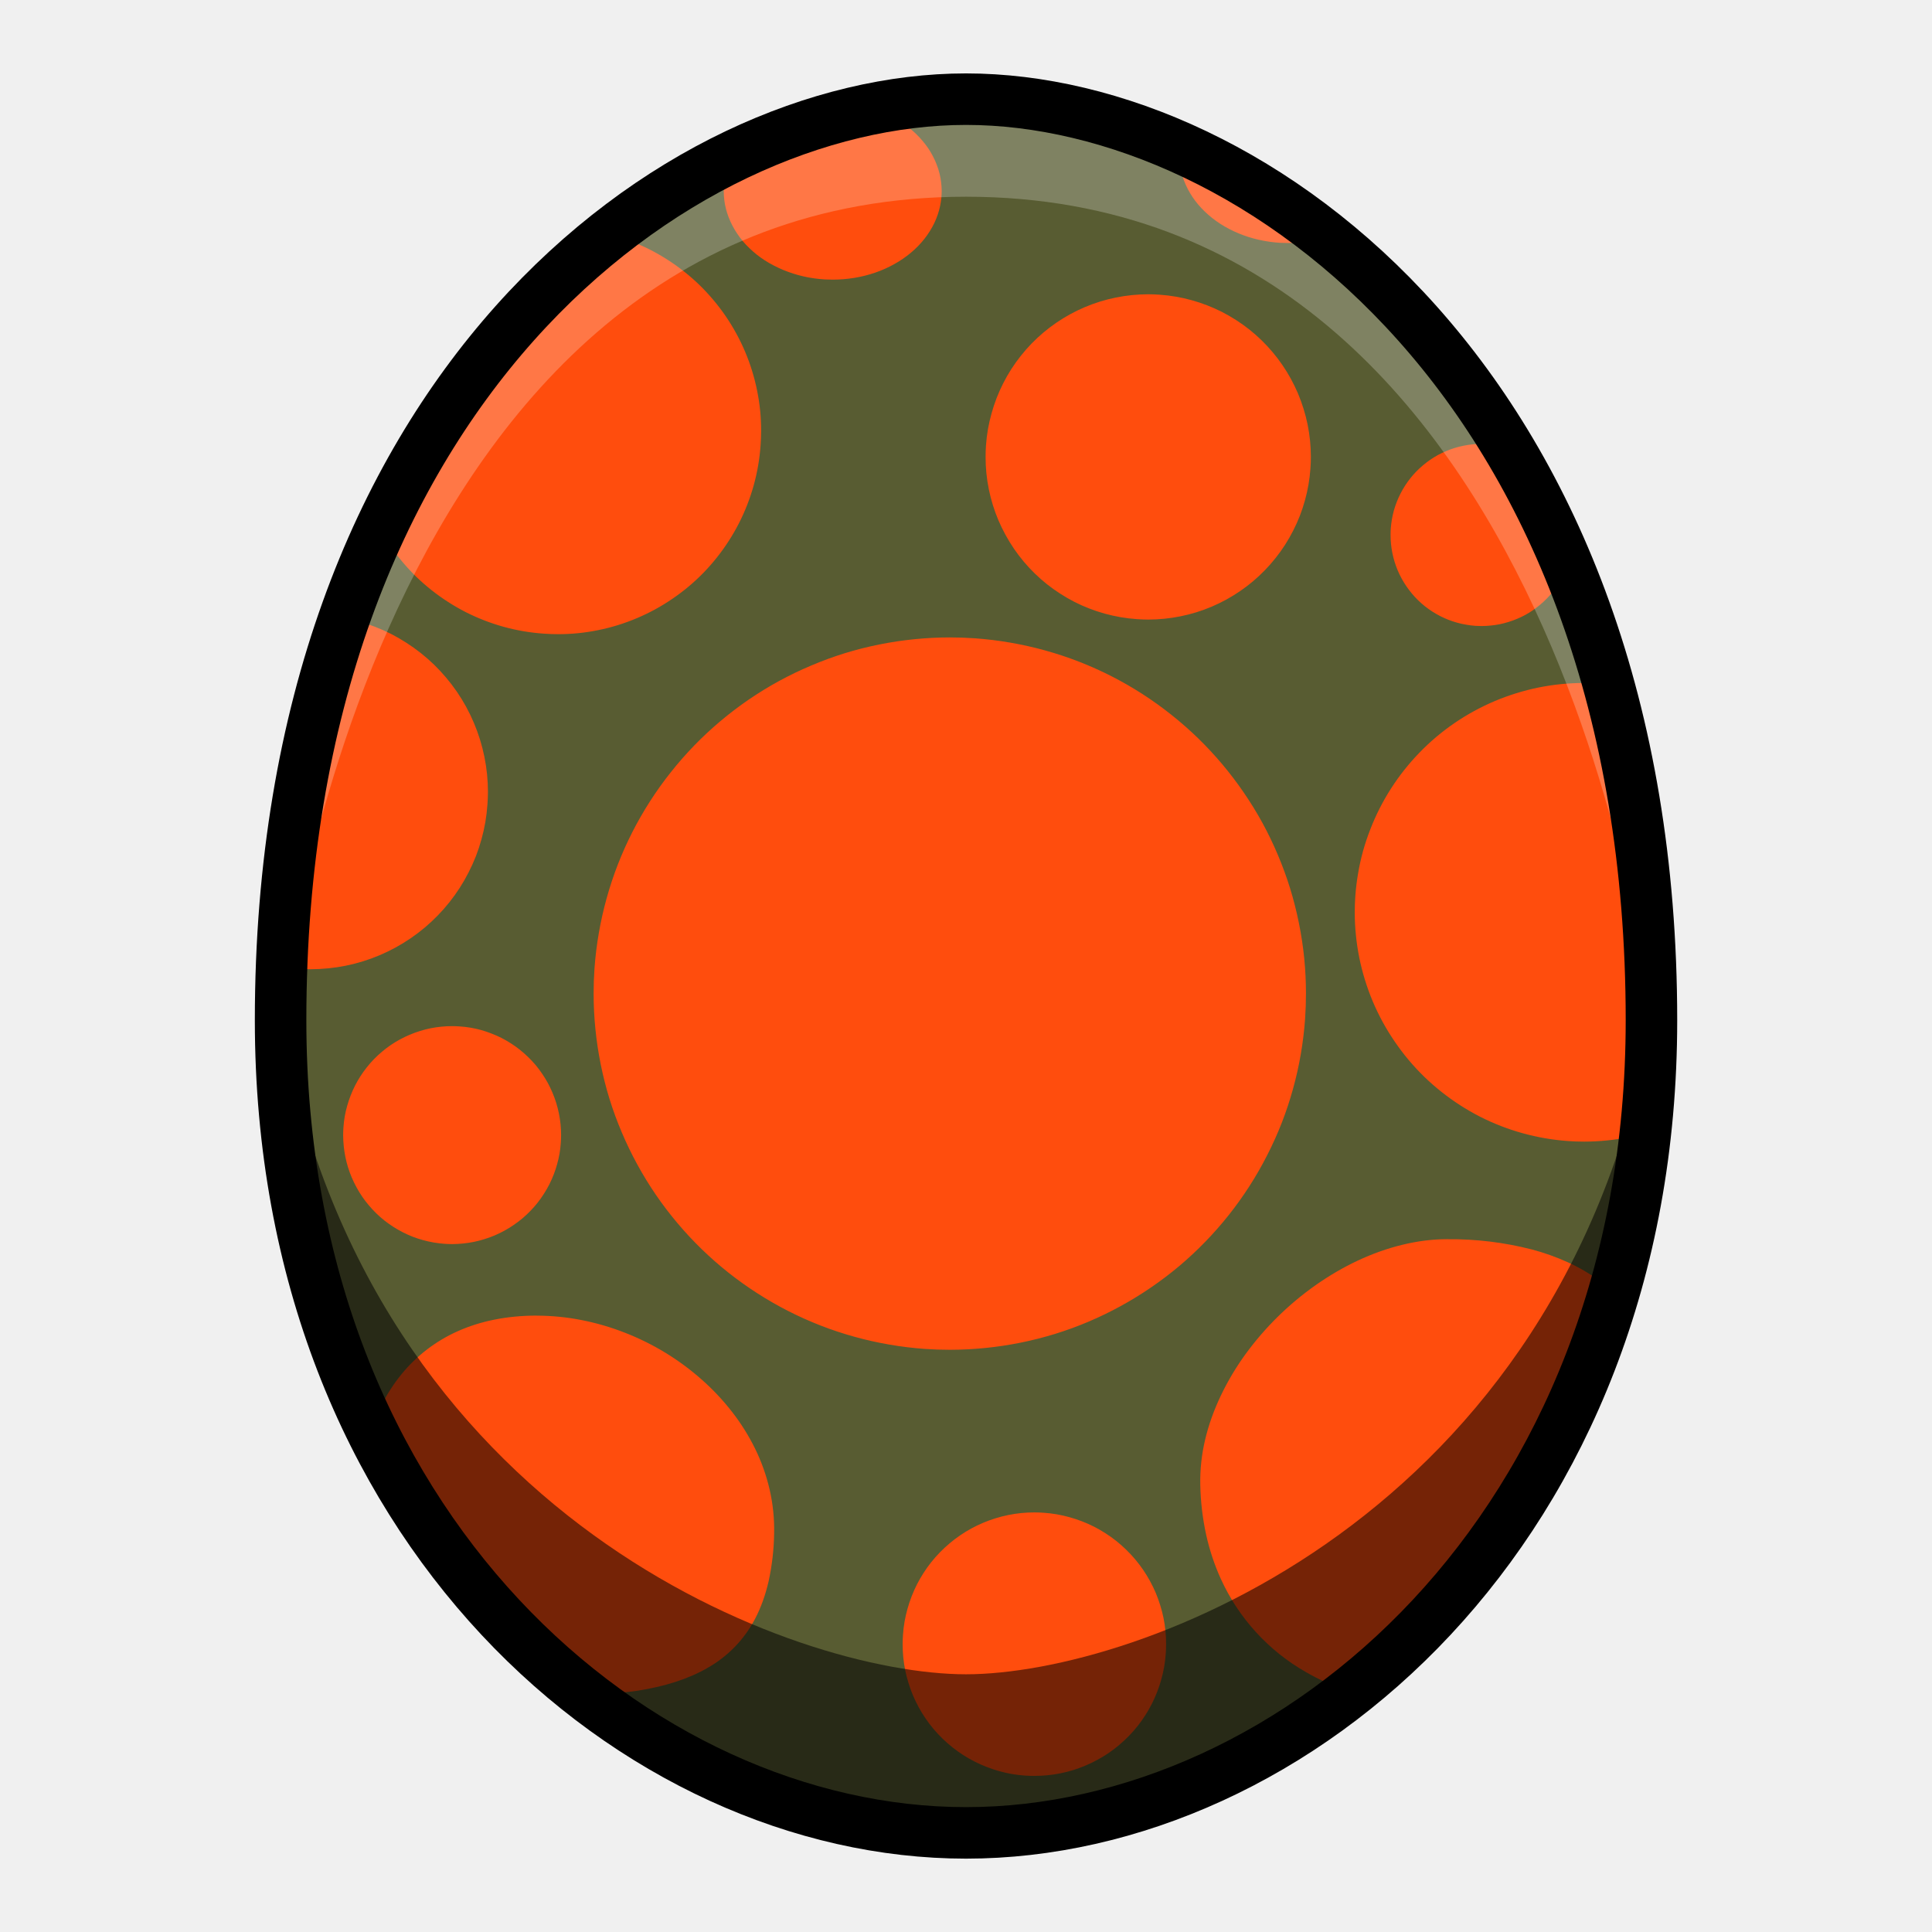
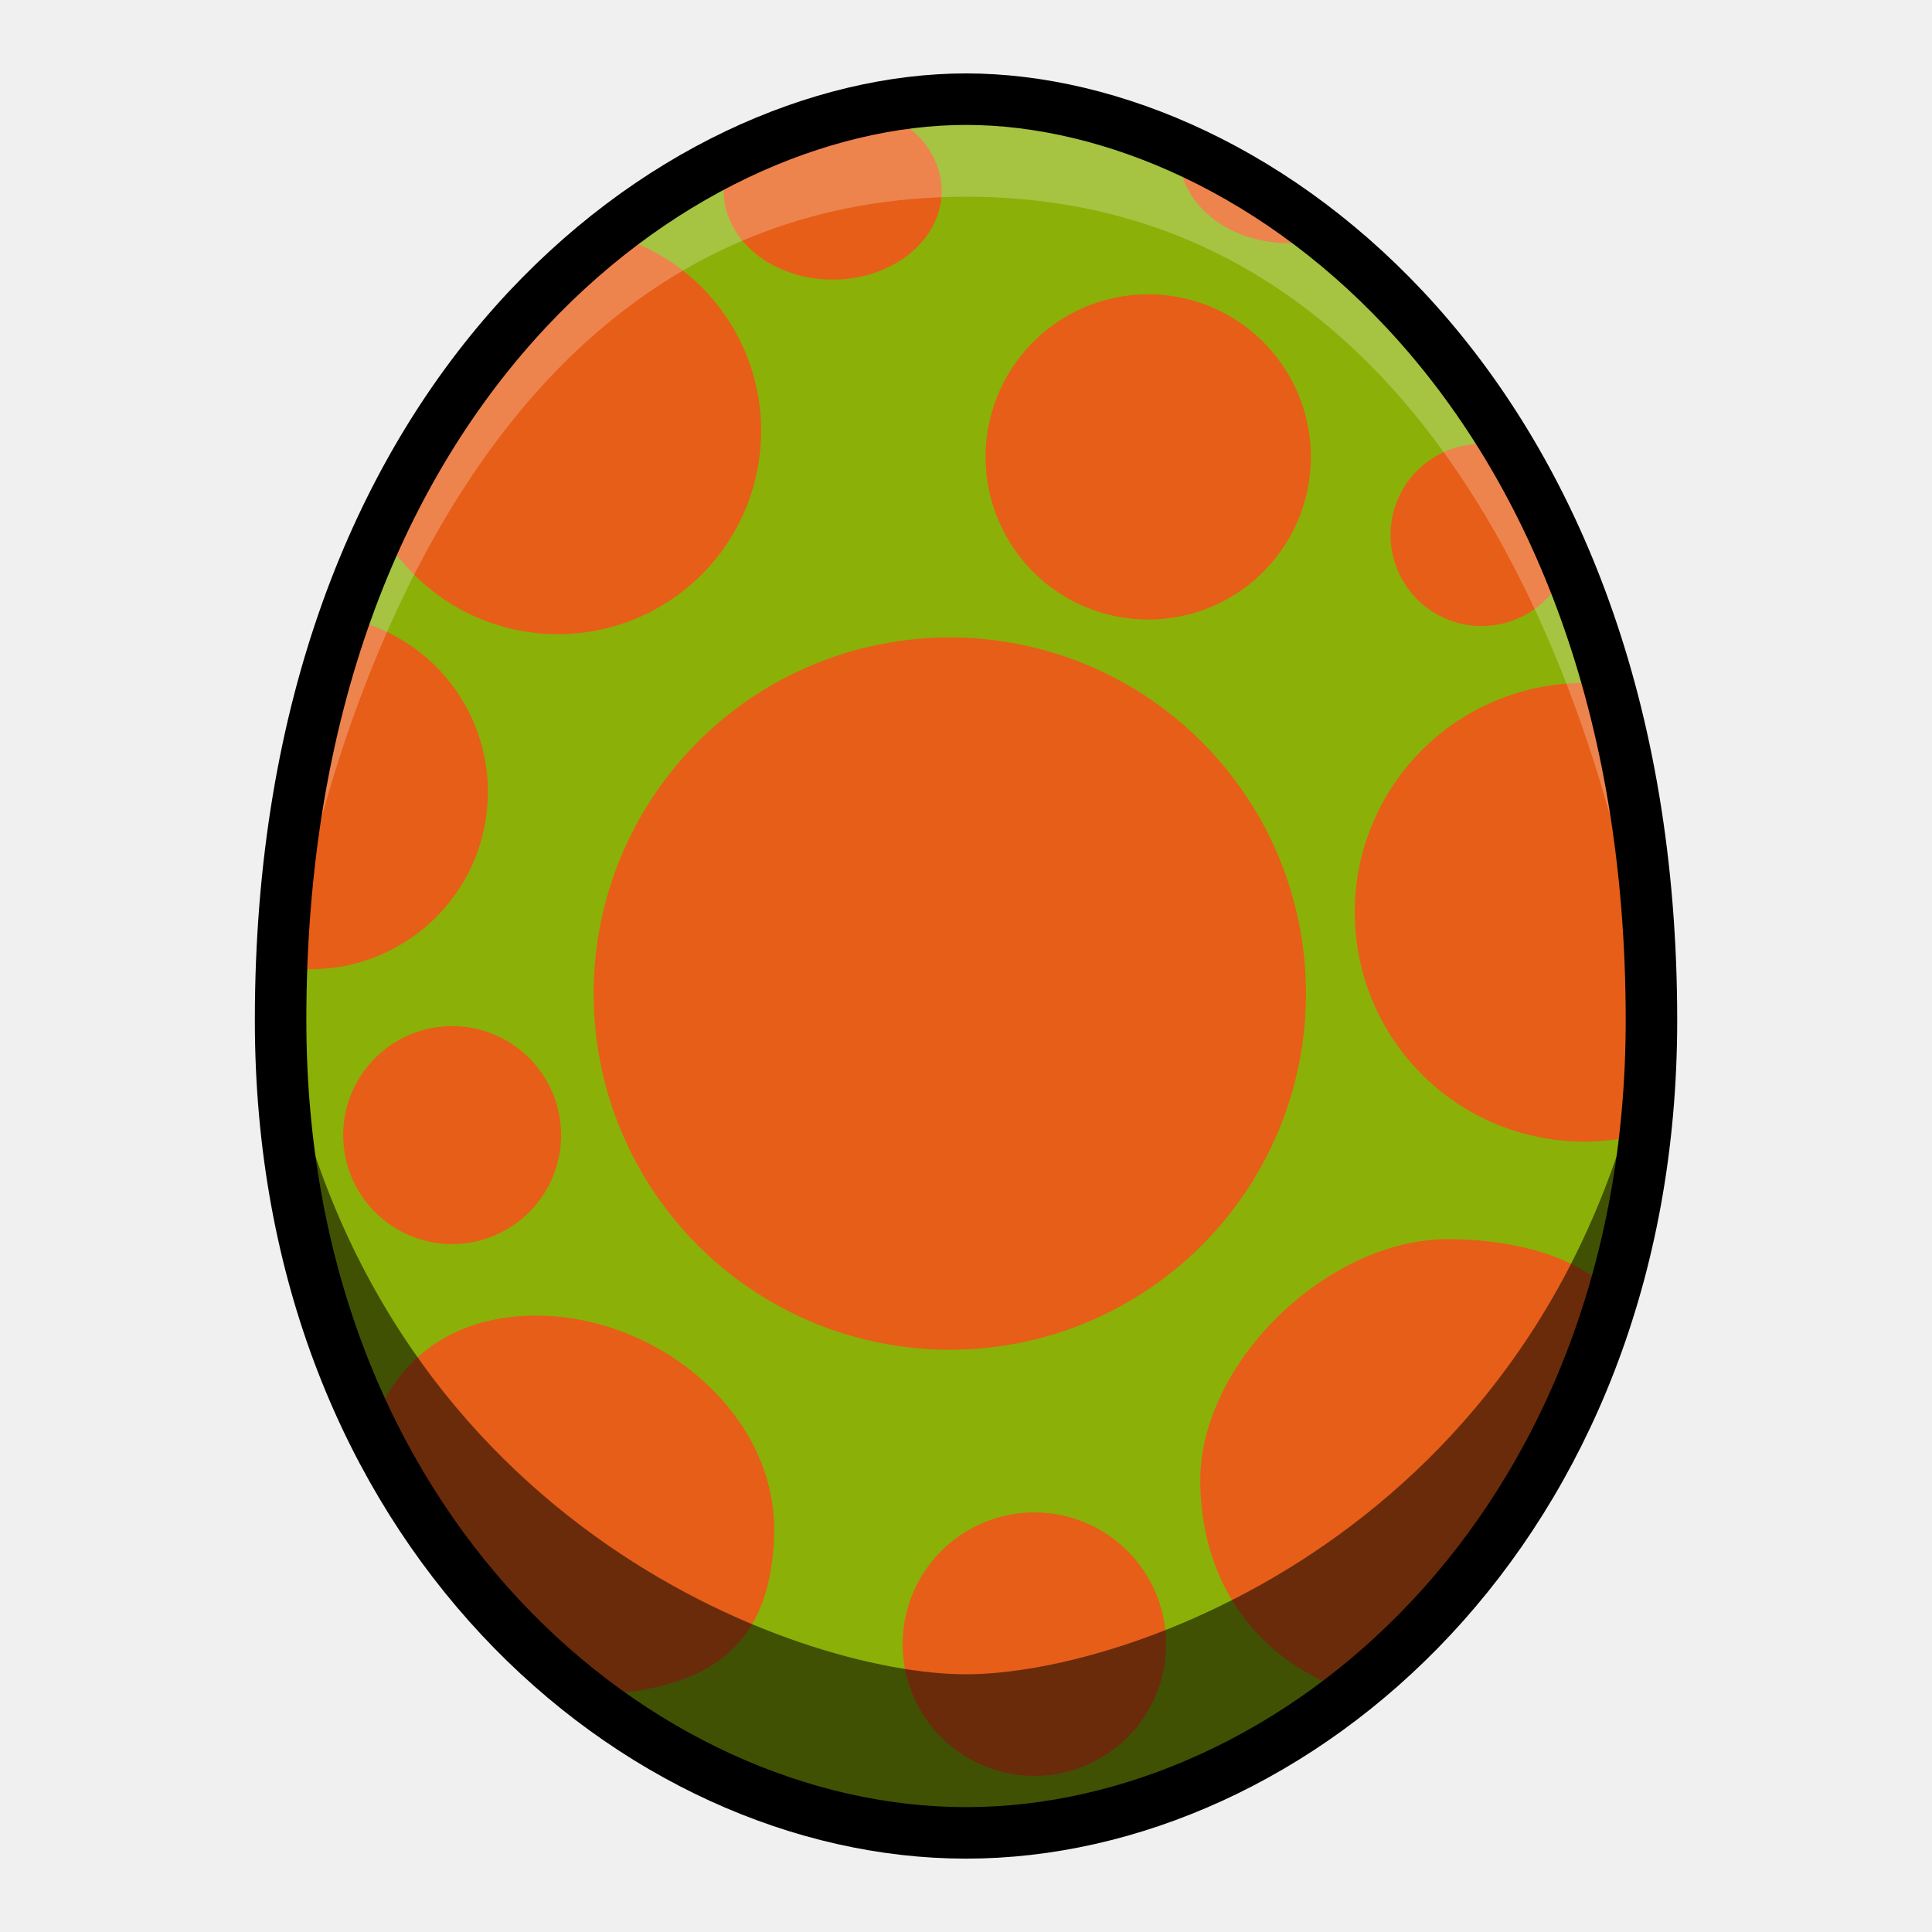
<svg xmlns="http://www.w3.org/2000/svg" viewBox="0 0 39.687 39.687">
-   <path d="M19.844 2.037c-5.953 0-14.08 5.977-14.08 18.922 0 10.442 7.34 16.692 14.08 16.692s14.08-6.25 14.08-16.692c0-12.945-8.127-18.922-14.08-18.922z" fill="#585c32" />
-   <path d="M17.958 2.242c-.96.188-1.941.506-2.916.98a2.238 1.82 0 0 0-.023.041 2.238 1.82 0 0 0-.07.173 2.238 1.82 0 0 0-.05.178 2.238 1.82 0 0 0-.027.18 2.238 1.82 0 0 0-.005.13 2.238 1.82 0 0 0 .011.181 2.238 1.82 0 0 0 .033.18 2.238 1.82 0 0 0 .056.176 2.238 1.82 0 0 0 .077.171 2.238 1.82 0 0 0 .097.164 2.238 1.82 0 0 0 .116.156 2.238 1.82 0 0 0 .136.144 2.238 1.82 0 0 0 .152.134 2.238 1.82 0 0 0 .168.12 2.238 1.82 0 0 0 .183.105 2.238 1.82 0 0 0 .193.09 2.238 1.82 0 0 0 .205.075 2.238 1.82 0 0 0 .212.058 2.238 1.82 0 0 0 .219.04 2.238 1.82 0 0 0 .221.022 2.238 1.82 0 0 0 .16.004 2.238 1.82 0 0 0 .223-.009 2.238 1.82 0 0 0 .221-.027 2.238 1.82 0 0 0 .217-.045 2.238 1.82 0 0 0 .21-.062 2.238 1.82 0 0 0 .202-.08 2.238 1.82 0 0 0 .19-.095 2.238 1.82 0 0 0 .178-.11 2.238 1.82 0 0 0 .164-.124 2.238 1.82 0 0 0 .148-.137 2.238 1.82 0 0 0 .13-.148 2.238 1.82 0 0 0 .111-.158 2.238 1.82 0 0 0 .092-.166 2.238 1.82 0 0 0 .07-.172 2.238 1.82 0 0 0 .049-.178 2.238 1.82 0 0 0 .027-.181 2.238 1.82 0 0 0 .006-.129 2.238 1.82 0 0 0-.012-.182 2.238 1.82 0 0 0-.033-.18 2.238 1.82 0 0 0-.056-.176 2.238 1.82 0 0 0-.076-.17 2.238 1.82 0 0 0-.097-.165 2.238 1.82 0 0 0-.118-.155 2.238 1.82 0 0 0-.135-.145 2.238 1.82 0 0 0-.153-.133 2.238 1.82 0 0 0-.167-.12 2.238 1.82 0 0 0-.183-.106 2.238 1.82 0 0 0-.194-.09 2.238 1.82 0 0 0-.162-.06zm6.27.795a2.238 1.82 0 0 0-.001.006 2.238 1.82 0 0 0-.006.129 2.238 1.82 0 0 0 .012.182 2.238 1.82 0 0 0 .033.18 2.238 1.82 0 0 0 .056.176 2.238 1.82 0 0 0 .076.17 2.238 1.82 0 0 0 .097.165 2.238 1.82 0 0 0 .117.155 2.238 1.82 0 0 0 .136.145 2.238 1.82 0 0 0 .152.133 2.238 1.82 0 0 0 .168.12 2.238 1.82 0 0 0 .183.106 2.238 1.82 0 0 0 .193.09 2.238 1.82 0 0 0 .205.075 2.238 1.82 0 0 0 .212.057 2.238 1.82 0 0 0 .219.04 2.238 1.82 0 0 0 .222.022 2.238 1.82 0 0 0 .158.004 2.238 1.82 0 0 0 .223-.009 2.238 1.82 0 0 0 .222-.027 2.238 1.82 0 0 0 .216-.045 2.238 1.82 0 0 0 .114-.033 13.781 13.781 0 0 0-3.007-1.841zm-11.702 1.78c-1.829 1.44-3.495 3.446-4.715 6.063a4.176 4.176 0 0 0 .202.33 4.176 4.176 0 0 0 .253.331 4.176 4.176 0 0 0 .284.306 4.176 4.176 0 0 0 .314.275 4.176 4.176 0 0 0 .34.243 4.176 4.176 0 0 0 .361.208 4.176 4.176 0 0 0 .381.17 4.176 4.176 0 0 0 .397.132 4.176 4.176 0 0 0 .407.091 4.176 4.176 0 0 0 .414.05 4.176 4.176 0 0 0 .295.011 4.176 4.176 0 0 0 .417-.02 4.176 4.176 0 0 0 .413-.063 4.176 4.176 0 0 0 .404-.103 4.176 4.176 0 0 0 .393-.144 4.176 4.176 0 0 0 .375-.181 4.176 4.176 0 0 0 .356-.219 4.176 4.176 0 0 0 .333-.252 4.176 4.176 0 0 0 .305-.284 4.176 4.176 0 0 0 .275-.314 4.176 4.176 0 0 0 .243-.34 4.176 4.176 0 0 0 .208-.362 4.176 4.176 0 0 0 .17-.38 4.176 4.176 0 0 0 .132-.397 4.176 4.176 0 0 0 .091-.407 4.176 4.176 0 0 0 .05-.415 4.176 4.176 0 0 0 .011-.295 4.176 4.176 0 0 0-.02-.417 4.176 4.176 0 0 0-.063-.412 4.176 4.176 0 0 0-.103-.405 4.176 4.176 0 0 0-.143-.392 4.176 4.176 0 0 0-.182-.376 4.176 4.176 0 0 0-.218-.356 4.176 4.176 0 0 0-.253-.332 4.176 4.176 0 0 0-.284-.306 4.176 4.176 0 0 0-.314-.275 4.176 4.176 0 0 0-.34-.243 4.176 4.176 0 0 0-.362-.208 4.176 4.176 0 0 0-.38-.17 4.176 4.176 0 0 0-.397-.132 4.176 4.176 0 0 0-.05-.01zm11.06 1.228a3.34 3.34 0 0 0-.333.017 3.34 3.34 0 0 0-.33.05 3.34 3.34 0 0 0-.324.082 3.34 3.34 0 0 0-.314.115 3.34 3.34 0 0 0-.3.145 3.34 3.34 0 0 0-.285.175 3.34 3.34 0 0 0-.266.202 3.34 3.34 0 0 0-.244.227 3.34 3.34 0 0 0-.22.251 3.34 3.34 0 0 0-.195.272 3.34 3.34 0 0 0-.166.29 3.34 3.34 0 0 0-.136.304 3.34 3.34 0 0 0-.105.318 3.34 3.34 0 0 0-.074.325 3.34 3.34 0 0 0-.04.332 3.34 3.34 0 0 0-.008.236 3.34 3.34 0 0 0 .016.333 3.34 3.34 0 0 0 .05.33 3.34 3.34 0 0 1 0 .001 3.34 3.34 0 0 0 .083.324 3.34 3.34 0 0 0 .114.313 3.34 3.34 0 0 0 .146.3 3.34 3.34 0 0 0 .174.285 3.34 3.34 0 0 0 .202.266 3.34 3.34 0 0 0 .228.245 3.34 3.34 0 0 0 .25.22 3.34 3.34 0 0 0 .273.194 3.34 3.34 0 0 0 .289.167 3.34 3.34 0 0 0 .305.136 3.34 3.34 0 0 0 .317.105 3.34 3.34 0 0 0 .326.073 3.34 3.34 0 0 0 .332.04 3.34 3.34 0 0 0 .236.009 3.34 3.34 0 0 0 .333-.017 3.34 3.34 0 0 0 .33-.05 3.34 3.34 0 0 0 .324-.082 3.34 3.34 0 0 0 .314-.115 3.34 3.34 0 0 0 .3-.145 3.34 3.34 0 0 0 .285-.175 3.34 3.34 0 0 0 .266-.202 3.34 3.34 0 0 0 .244-.228 3.34 3.34 0 0 0 .22-.25 3.34 3.34 0 0 0 .195-.272 3.34 3.34 0 0 0 .166-.29 3.34 3.34 0 0 0 .137-.304 3.34 3.34 0 0 0 .105-.318 3.34 3.34 0 0 0 .073-.325 3.34 3.34 0 0 0 .04-.332 3.34 3.34 0 0 0 .009-.236 3.34 3.34 0 0 0-.017-.333 3.34 3.34 0 0 0-.05-.33 3.34 3.34 0 0 0 0-.001 3.34 3.34 0 0 0-.083-.323 3.34 3.34 0 0 0-.114-.314 3.34 3.34 0 0 0-.145-.3 3.34 3.34 0 0 0-.175-.285 3.34 3.34 0 0 0-.202-.266 3.34 3.34 0 0 0-.228-.245 3.34 3.34 0 0 0-.25-.22 3.34 3.34 0 0 0-.272-.194 3.34 3.34 0 0 0-.29-.167 3.34 3.34 0 0 0-.305-.136 3.34 3.34 0 0 0-.317-.105 3.34 3.34 0 0 0-.325-.073 3.34 3.34 0 0 0-.332-.04 3.34 3.34 0 0 0-.236-.009zm6.85 3.073a1.87 1.87 0 0 0-.187.01 1.87 1.87 0 0 0-.185.028 1.87 1.87 0 0 0-.182.046 1.87 1.87 0 0 0-.175.064 1.87 1.87 0 0 0-.169.081 1.87 1.87 0 0 0-.159.098 1.87 1.87 0 0 0-.149.114 1.87 1.87 0 0 0-.137.127 1.87 1.87 0 0 0-.123.14 1.87 1.87 0 0 0-.109.153 1.87 1.87 0 0 0-.093.162 1.87 1.87 0 0 0-.076.17 1.87 1.87 0 0 0-.06.178 1.87 1.87 0 0 0-.04.182 1.87 1.87 0 0 0-.023.186 1.87 1.87 0 0 0-.004.133 1.87 1.87 0 0 0 .009.186 1.87 1.87 0 0 0 .028.185 1.87 1.87 0 0 0 .046.181 1.87 1.87 0 0 0 .064.176 1.87 1.87 0 0 0 .082.169 1.87 1.87 0 0 0 .098.159 1.87 1.87 0 0 0 .113.149 1.87 1.87 0 0 0 .127.137 1.87 1.87 0 0 0 .14.123 1.87 1.87 0 0 0 .153.109 1.87 1.87 0 0 0 .162.093 1.87 1.87 0 0 0 .17.076 1.87 1.87 0 0 0 .178.059 1.87 1.87 0 0 0 .183.04 1.87 1.87 0 0 0 .186.024 1.87 1.87 0 0 0 .131.004 1.87 1.87 0 0 0 .187-.01 1.87 1.87 0 0 0 .185-.027 1.87 1.87 0 0 0 .181-.047 1.87 1.87 0 0 0 .176-.064 1.87 1.87 0 0 0 .168-.08 1.87 1.87 0 0 0 .16-.099 1.87 1.87 0 0 0 .148-.113 1.87 1.87 0 0 0 .137-.127 1.87 1.87 0 0 0 .124-.14 1.87 1.87 0 0 0 .108-.153 1.87 1.87 0 0 0 .093-.162 1.87 1.87 0 0 0 .077-.171 1.87 1.87 0 0 0 .01-.029 18.803 18.803 0 0 0-1.203-2.435 1.87 1.87 0 0 0-.05-.016 1.87 1.87 0 0 0-.182-.041 1.87 1.87 0 0 0-.186-.023 1.87 1.87 0 0 0-.133-.005zm-23.357 3.58c-.725 2.067-1.171 4.461-1.272 7.164a3.642 3.642 0 0 0 .316.038 3.642 3.642 0 0 0 .258.01 3.642 3.642 0 0 0 .364-.019 3.642 3.642 0 0 0 .36-.054 3.642 3.642 0 0 0 .352-.09 3.642 3.642 0 0 0 .342-.125 3.642 3.642 0 0 0 .328-.159 3.642 3.642 0 0 0 .31-.19 3.642 3.642 0 0 0 .29-.22 3.642 3.642 0 0 0 .266-.248 3.642 3.642 0 0 0 .24-.273 3.642 3.642 0 0 0 .212-.296 3.642 3.642 0 0 0 .181-.316 3.642 3.642 0 0 0 .15-.332 3.642 3.642 0 0 0 .114-.346 3.642 3.642 0 0 0 .08-.355 3.642 3.642 0 0 0 .043-.361 3.642 3.642 0 0 0 .01-.258 3.642 3.642 0 0 0-.018-.364 3.642 3.642 0 0 0-.055-.36 3.642 3.642 0 0 0-.09-.352 3.642 3.642 0 0 0-.125-.342 3.642 3.642 0 0 0-.158-.328 3.642 3.642 0 0 0-.19-.31 3.642 3.642 0 0 0-.221-.29 3.642 3.642 0 0 0-.248-.267 3.642 3.642 0 0 0-.274-.24 3.642 3.642 0 0 0-.296-.211 3.642 3.642 0 0 0-.315-.182 3.642 3.642 0 0 0-.333-.148 3.642 3.642 0 0 0-.345-.115 3.642 3.642 0 0 0-.276-.062zm12.431.396a7.317 7.317 0 0 0-.73.037 7.317 7.317 0 0 0-.723.109 7.317 7.317 0 0 0-.709.18 7.317 7.317 0 0 0-.686.252 7.317 7.317 0 0 0-.66.318 7.317 7.317 0 0 0-.623.382 7.317 7.317 0 0 0-.582.443 7.317 7.317 0 0 0-.535.498 7.317 7.317 0 0 0-.482.55 7.317 7.317 0 0 0-.426.595 7.317 7.317 0 0 0-.364.634 7.317 7.317 0 0 0-.299.668 7.317 7.317 0 0 0-.23.694 7.317 7.317 0 0 0-.16.713 7.317 7.317 0 0 0-.089.726 7.317 7.317 0 0 0-.018.518 7.317 7.317 0 0 0 .037.73 7.317 7.317 0 0 0 .109.723 7.317 7.317 0 0 0 .18.709 7.317 7.317 0 0 0 .252.687 7.317 7.317 0 0 0 .318.658 7.317 7.317 0 0 0 .382.624 7.317 7.317 0 0 0 .443.582 7.317 7.317 0 0 0 .498.535 7.317 7.317 0 0 0 .55.483 7.317 7.317 0 0 0 .595.425 7.317 7.317 0 0 0 .634.364 7.317 7.317 0 0 0 .667.299 7.317 7.317 0 0 0 .694.23 7.317 7.317 0 0 0 .714.16 7.317 7.317 0 0 0 .726.089 7.317 7.317 0 0 0 .517.018 7.317 7.317 0 0 0 .73-.037 7.317 7.317 0 0 0 .001 0 7.317 7.317 0 0 0 .723-.109 7.317 7.317 0 0 0 .709-.18 7.317 7.317 0 0 0 .687-.251 7.317 7.317 0 0 0 .658-.319 7.317 7.317 0 0 0 .623-.382 7.317 7.317 0 0 0 .583-.442 7.317 7.317 0 0 0 .535-.499 7.317 7.317 0 0 0 .483-.55 7.317 7.317 0 0 0 .425-.594 7.317 7.317 0 0 0 .364-.635 7.317 7.317 0 0 0 .3-.667 7.317 7.317 0 0 0 .23-.694 7.317 7.317 0 0 0 .16-.714 7.317 7.317 0 0 0 .088-.726 7.317 7.317 0 0 0 .018-.517 7.317 7.317 0 0 0-.036-.73 7.317 7.317 0 0 0 0-.001 7.317 7.317 0 0 0-.11-.723 7.317 7.317 0 0 0-.18-.709 7.317 7.317 0 0 0-.251-.686 7.317 7.317 0 0 0-.318-.66 7.317 7.317 0 0 0-.383-.622 7.317 7.317 0 0 0-.443-.583 7.317 7.317 0 0 0-.498-.535 7.317 7.317 0 0 0-.55-.482 7.317 7.317 0 0 0-.594-.426 7.317 7.317 0 0 0-.634-.364 7.317 7.317 0 0 0-.668-.299 7.317 7.317 0 0 0-.694-.23 7.317 7.317 0 0 0-.714-.16 7.317 7.317 0 0 0-.726-.089 7.317 7.317 0 0 0-.518-.018zm13.03.936a4.71 4.71 0 0 0-.47.023 4.71 4.71 0 0 0-.466.07 4.71 4.71 0 0 0-.456.117 4.71 4.71 0 0 0-.442.161 4.71 4.71 0 0 0-.424.205 4.71 4.71 0 0 0-.402.246 4.71 4.71 0 0 0-.375.285 4.71 4.71 0 0 0-.344.321 4.71 4.71 0 0 0-.311.354 4.71 4.71 0 0 0-.274.383 4.71 4.71 0 0 0-.234.408 4.71 4.71 0 0 0-.192.43 4.71 4.71 0 0 0-.15.447 4.71 4.71 0 0 0-.102.46 4.71 4.71 0 0 0-.057.467 4.71 4.71 0 0 0-.012.333 4.71 4.71 0 0 0 .024.47 4.71 4.71 0 0 0 .07.466 4.71 4.71 0 0 0 .117.457 4.71 4.71 0 0 0 .161.442 4.71 4.71 0 0 0 .205.424 4.71 4.71 0 0 0 .247.401 4.71 4.71 0 0 0 .284.375 4.71 4.71 0 0 0 .321.345 4.71 4.71 0 0 0 .354.31 4.71 4.71 0 0 0 .383.274 4.71 4.71 0 0 0 .408.235 4.71 4.71 0 0 0 .43.192 4.71 4.71 0 0 0 .447.148 4.71 4.71 0 0 0 .46.103 4.71 4.71 0 0 0 .467.057 4.71 4.71 0 0 0 .333.012 4.71 4.71 0 0 0 .47-.024 4.71 4.71 0 0 0 .466-.07 4.71 4.71 0 0 0 .307-.079c.083-.75.14-1.518.14-2.32 0-2.576-.332-4.865-.895-6.898a4.71 4.71 0 0 0-.155-.018 4.71 4.71 0 0 0-.333-.012zM9.288 21.079a2.238 2.238 0 0 0-.223.011 2.238 2.238 0 0 0-.222.033 2.238 2.238 0 0 0-.217.056 2.238 2.238 0 0 0-.21.077 2.238 2.238 0 0 0-.202.097 2.238 2.238 0 0 0-.19.116 2.238 2.238 0 0 0-.178.136 2.238 2.238 0 0 0-.164.152 2.238 2.238 0 0 0-.148.169 2.238 2.238 0 0 0-.13.182 2.238 2.238 0 0 0-.111.193 2.238 2.238 0 0 0-.091.205 2.238 2.238 0 0 0-.071.212 2.238 2.238 0 0 0-.05.219 2.238 2.238 0 0 0-.026.222 2.238 2.238 0 0 0-.006.158 2.238 2.238 0 0 0 .012.224 2.238 2.238 0 0 0 .033.221 2.238 2.238 0 0 0 .055.217 2.238 2.238 0 0 0 .077.21 2.238 2.238 0 0 0 .098.202 2.238 2.238 0 0 0 .116.19 2.238 2.238 0 0 0 .136.178 2.238 2.238 0 0 0 .152.164 2.238 2.238 0 0 0 .168.148 2.238 2.238 0 0 0 .183.13 2.238 2.238 0 0 0 .193.111 2.238 2.238 0 0 0 .204.092 2.238 2.238 0 0 0 .213.07 2.238 2.238 0 0 0 .218.049 2.238 2.238 0 0 0 .223.027 2.238 2.238 0 0 0 .158.006 2.238 2.238 0 0 0 .223-.012 2.238 2.238 0 0 0 .222-.033 2.238 2.238 0 0 0 .216-.056 2.238 2.238 0 0 0 .21-.076 2.238 2.238 0 0 0 .202-.098 2.238 2.238 0 0 0 .19-.117 2.238 2.238 0 0 0 .179-.135 2.238 2.238 0 0 0 .163-.152 2.238 2.238 0 0 0 .148-.168 2.238 2.238 0 0 0 .13-.183 2.238 2.238 0 0 0 .112-.194 2.238 2.238 0 0 0 .091-.204 2.238 2.238 0 0 0 .07-.212 2.238 2.238 0 0 0 .05-.219 2.238 2.238 0 0 0 .026-.222 2.238 2.238 0 0 0 .006-.158 2.238 2.238 0 0 0-.011-.223 2.238 2.238 0 0 0-.034-.221 2.238 2.238 0 0 0-.055-.217 2.238 2.238 0 0 0-.077-.21 2.238 2.238 0 0 0-.097-.202 2.238 2.238 0 0 0-.117-.19 2.238 2.238 0 0 0-.135-.179 2.238 2.238 0 0 0-.153-.163 2.238 2.238 0 0 0-.168-.148 2.238 2.238 0 0 0-.182-.13 2.238 2.238 0 0 0-.194-.112 2.238 2.238 0 0 0-.204-.09 2.238 2.238 0 0 0-.212-.072 2.238 2.238 0 0 0-.219-.049 2.238 2.238 0 0 0-.222-.026 2.238 2.238 0 0 0-.158-.006zm20.446 4.376c-.31 0-.621.04-.93.116-.31.075-.617.185-.915.325-.298.14-.588.31-.864.504a6.213 6.213 0 0 0-1.44 1.417 5.443 5.443 0 0 0-.507.852c-.14.294-.25.597-.322.904a3.677 3.677 0 0 0-.1.927 5.3 5.3 0 0 0 .121 1.028 4.6 4.6 0 0 0 .3.903 4.21 4.21 0 0 0 1.753 1.919c.251.145.517.266.795.364.035.013.074.017.11.029 2.395-1.891 4.37-4.655 5.403-8.174-.091-.085-.171-.179-.272-.253a3.72 3.72 0 0 0-.65-.382 4.69 4.69 0 0 0-.75-.268 6.714 6.714 0 0 0-1.732-.21zm-18.71 1.57c-.308 0-.598.029-.869.083-.27.054-.521.134-.753.238a3.14 3.14 0 0 0-1.16.89c-.154.19-.289.4-.405.626-.081.159-.14.336-.202.51a15.602 15.602 0 0 0 4.39 5.428c.366-.016.745-.017 1.077-.07.268-.043.523-.1.763-.177.24-.077.463-.172.667-.29a2.47 2.47 0 0 0 .98-1.012c.118-.225.21-.48.277-.77a4.92 4.92 0 0 0 .113-.979 3.66 3.66 0 0 0-.092-.902 3.897 3.897 0 0 0-.298-.84 4.36 4.36 0 0 0-.476-.76 4.877 4.877 0 0 0-.624-.663 5.25 5.25 0 0 0-1.574-.96 5.173 5.173 0 0 0-.891-.26 4.789 4.789 0 0 0-.922-.091zm10.224 4.043a2.706 2.706 0 0 0-.27.013 2.706 2.706 0 0 0-.268.041 2.706 2.706 0 0 0-.262.067 2.706 2.706 0 0 0-.254.093 2.706 2.706 0 0 0-.243.117 2.706 2.706 0 0 0-.231.142 2.706 2.706 0 0 0-.215.164 2.706 2.706 0 0 0-.198.184 2.706 2.706 0 0 0-.179.203 2.706 2.706 0 0 0-.157.22 2.706 2.706 0 0 0-.135.235 2.706 2.706 0 0 0-.11.247 2.706 2.706 0 0 0-.085.256 2.706 2.706 0 0 0-.06.264 2.706 2.706 0 0 0-.032.269 2.706 2.706 0 0 0-.007.191 2.706 2.706 0 0 0 .013.27 2.706 2.706 0 0 0 .04.268 2.706 2.706 0 0 0 .068.262 2.706 2.706 0 0 0 .092.254 2.706 2.706 0 0 0 .118.244 2.706 2.706 0 0 0 .141.23 2.706 2.706 0 0 0 .164.216 2.706 2.706 0 0 0 .185.198 2.706 2.706 0 0 0 .203.178 2.706 2.706 0 0 0 .22.158 2.706 2.706 0 0 0 .234.134 2.706 2.706 0 0 0 .247.11 2.706 2.706 0 0 0 .257.086 2.706 2.706 0 0 0 .264.06 2.706 2.706 0 0 0 .269.032 2.706 2.706 0 0 0 .19.006 2.706 2.706 0 0 0 .271-.013 2.706 2.706 0 0 0 .267-.04 2.706 2.706 0 0 0 .263-.067 2.706 2.706 0 0 0 .253-.093 2.706 2.706 0 0 0 .244-.118 2.706 2.706 0 0 0 .23-.14 2.706 2.706 0 0 0 .216-.165 2.706 2.706 0 0 0 .198-.184 2.706 2.706 0 0 0 .179-.203 2.706 2.706 0 0 0 .157-.22 2.706 2.706 0 0 0 .135-.235 2.706 2.706 0 0 0 .11-.247 2.706 2.706 0 0 0 .085-.256 2.706 2.706 0 0 0 .06-.264 2.706 2.706 0 0 0 .032-.27 2.706 2.706 0 0 0 .007-.19 2.706 2.706 0 0 0-.013-.271 2.706 2.706 0 0 0-.04-.267 2.706 2.706 0 0 0-.068-.263 2.706 2.706 0 0 0-.092-.254 2.706 2.706 0 0 0-.118-.243 2.706 2.706 0 0 0-.141-.23 2.706 2.706 0 0 0-.164-.216 2.706 2.706 0 0 0-.185-.198 2.706 2.706 0 0 0-.203-.179 2.706 2.706 0 0 0-.22-.157 2.706 2.706 0 0 0-.234-.135 2.706 2.706 0 0 0-.247-.11 2.706 2.706 0 0 0-.257-.085 2.706 2.706 0 0 0-.264-.06 2.706 2.706 0 0 0-.268-.032 2.706 2.706 0 0 0-.192-.007z" fill="#ff4d0d" />
+   <path d="M19.844 2.037c-5.953 0-14.08 5.977-14.08 18.922 0 10.442 7.34 16.692 14.08 16.692s14.08-6.25 14.08-16.692c0-12.945-8.127-18.922-14.08-18.922z" fill="#8bb008" />
+   <path d="M17.958 2.242c-.96.188-1.941.506-2.916.98a2.238 1.82 0 0 0-.023.041 2.238 1.82 0 0 0-.07.173 2.238 1.82 0 0 0-.05.178 2.238 1.82 0 0 0-.027.18 2.238 1.82 0 0 0-.005.13 2.238 1.82 0 0 0 .011.181 2.238 1.82 0 0 0 .033.18 2.238 1.82 0 0 0 .056.176 2.238 1.82 0 0 0 .077.171 2.238 1.82 0 0 0 .097.164 2.238 1.82 0 0 0 .116.156 2.238 1.82 0 0 0 .136.144 2.238 1.82 0 0 0 .152.134 2.238 1.82 0 0 0 .168.12 2.238 1.82 0 0 0 .183.105 2.238 1.82 0 0 0 .193.09 2.238 1.82 0 0 0 .205.075 2.238 1.82 0 0 0 .212.058 2.238 1.82 0 0 0 .219.04 2.238 1.82 0 0 0 .221.022 2.238 1.82 0 0 0 .16.004 2.238 1.82 0 0 0 .223-.009 2.238 1.82 0 0 0 .221-.027 2.238 1.82 0 0 0 .217-.045 2.238 1.82 0 0 0 .21-.062 2.238 1.82 0 0 0 .202-.08 2.238 1.82 0 0 0 .19-.095 2.238 1.82 0 0 0 .178-.11 2.238 1.82 0 0 0 .164-.124 2.238 1.82 0 0 0 .148-.137 2.238 1.82 0 0 0 .13-.148 2.238 1.82 0 0 0 .111-.158 2.238 1.82 0 0 0 .092-.166 2.238 1.82 0 0 0 .07-.172 2.238 1.82 0 0 0 .049-.178 2.238 1.82 0 0 0 .027-.181 2.238 1.82 0 0 0 .006-.129 2.238 1.82 0 0 0-.012-.182 2.238 1.82 0 0 0-.033-.18 2.238 1.82 0 0 0-.056-.176 2.238 1.82 0 0 0-.076-.17 2.238 1.82 0 0 0-.097-.165 2.238 1.82 0 0 0-.118-.155 2.238 1.82 0 0 0-.135-.145 2.238 1.82 0 0 0-.153-.133 2.238 1.82 0 0 0-.167-.12 2.238 1.82 0 0 0-.183-.106 2.238 1.82 0 0 0-.194-.09 2.238 1.82 0 0 0-.162-.06zm6.27.795a2.238 1.82 0 0 0-.001.006 2.238 1.82 0 0 0-.006.129 2.238 1.82 0 0 0 .012.182 2.238 1.82 0 0 0 .033.18 2.238 1.82 0 0 0 .056.176 2.238 1.82 0 0 0 .076.17 2.238 1.82 0 0 0 .097.165 2.238 1.82 0 0 0 .117.155 2.238 1.82 0 0 0 .136.145 2.238 1.82 0 0 0 .152.133 2.238 1.82 0 0 0 .168.12 2.238 1.82 0 0 0 .183.106 2.238 1.82 0 0 0 .193.09 2.238 1.82 0 0 0 .205.075 2.238 1.82 0 0 0 .212.057 2.238 1.82 0 0 0 .219.04 2.238 1.82 0 0 0 .222.022 2.238 1.82 0 0 0 .158.004 2.238 1.82 0 0 0 .223-.009 2.238 1.82 0 0 0 .222-.027 2.238 1.82 0 0 0 .216-.045 2.238 1.82 0 0 0 .114-.033 13.781 13.781 0 0 0-3.007-1.841zm-11.702 1.78c-1.829 1.44-3.495 3.446-4.715 6.063a4.176 4.176 0 0 0 .202.33 4.176 4.176 0 0 0 .253.331 4.176 4.176 0 0 0 .284.306 4.176 4.176 0 0 0 .314.275 4.176 4.176 0 0 0 .34.243 4.176 4.176 0 0 0 .361.208 4.176 4.176 0 0 0 .381.17 4.176 4.176 0 0 0 .397.132 4.176 4.176 0 0 0 .407.091 4.176 4.176 0 0 0 .414.05 4.176 4.176 0 0 0 .295.011 4.176 4.176 0 0 0 .417-.02 4.176 4.176 0 0 0 .413-.063 4.176 4.176 0 0 0 .404-.103 4.176 4.176 0 0 0 .393-.144 4.176 4.176 0 0 0 .375-.181 4.176 4.176 0 0 0 .356-.219 4.176 4.176 0 0 0 .333-.252 4.176 4.176 0 0 0 .305-.284 4.176 4.176 0 0 0 .275-.314 4.176 4.176 0 0 0 .243-.34 4.176 4.176 0 0 0 .208-.362 4.176 4.176 0 0 0 .17-.38 4.176 4.176 0 0 0 .132-.397 4.176 4.176 0 0 0 .091-.407 4.176 4.176 0 0 0 .05-.415 4.176 4.176 0 0 0 .011-.295 4.176 4.176 0 0 0-.02-.417 4.176 4.176 0 0 0-.063-.412 4.176 4.176 0 0 0-.103-.405 4.176 4.176 0 0 0-.143-.392 4.176 4.176 0 0 0-.182-.376 4.176 4.176 0 0 0-.218-.356 4.176 4.176 0 0 0-.253-.332 4.176 4.176 0 0 0-.284-.306 4.176 4.176 0 0 0-.314-.275 4.176 4.176 0 0 0-.34-.243 4.176 4.176 0 0 0-.362-.208 4.176 4.176 0 0 0-.38-.17 4.176 4.176 0 0 0-.397-.132 4.176 4.176 0 0 0-.05-.01zm11.06 1.228a3.34 3.34 0 0 0-.333.017 3.34 3.34 0 0 0-.33.05 3.34 3.34 0 0 0-.324.082 3.34 3.34 0 0 0-.314.115 3.34 3.34 0 0 0-.3.145 3.34 3.34 0 0 0-.285.175 3.34 3.34 0 0 0-.266.202 3.34 3.34 0 0 0-.244.227 3.34 3.34 0 0 0-.22.251 3.34 3.34 0 0 0-.195.272 3.34 3.34 0 0 0-.166.29 3.34 3.34 0 0 0-.136.304 3.34 3.34 0 0 0-.105.318 3.34 3.34 0 0 0-.074.325 3.34 3.34 0 0 0-.04.332 3.34 3.34 0 0 0-.008.236 3.34 3.34 0 0 0 .016.333 3.34 3.34 0 0 0 .05.33 3.34 3.34 0 0 1 0 .001 3.34 3.34 0 0 0 .083.324 3.34 3.34 0 0 0 .114.313 3.34 3.34 0 0 0 .146.3 3.34 3.34 0 0 0 .174.285 3.34 3.34 0 0 0 .202.266 3.34 3.34 0 0 0 .228.245 3.34 3.34 0 0 0 .25.22 3.34 3.34 0 0 0 .273.194 3.34 3.34 0 0 0 .289.167 3.34 3.34 0 0 0 .305.136 3.34 3.34 0 0 0 .317.105 3.34 3.34 0 0 0 .326.073 3.34 3.34 0 0 0 .332.04 3.34 3.34 0 0 0 .236.009 3.34 3.34 0 0 0 .333-.017 3.34 3.34 0 0 0 .33-.05 3.34 3.34 0 0 0 .324-.082 3.34 3.34 0 0 0 .314-.115 3.34 3.34 0 0 0 .3-.145 3.34 3.34 0 0 0 .285-.175 3.34 3.34 0 0 0 .266-.202 3.34 3.34 0 0 0 .244-.228 3.34 3.34 0 0 0 .22-.25 3.34 3.34 0 0 0 .195-.272 3.34 3.34 0 0 0 .166-.29 3.34 3.34 0 0 0 .137-.304 3.34 3.34 0 0 0 .105-.318 3.34 3.34 0 0 0 .073-.325 3.34 3.34 0 0 0 .04-.332 3.34 3.34 0 0 0 .009-.236 3.34 3.34 0 0 0-.017-.333 3.34 3.34 0 0 0-.05-.33 3.34 3.34 0 0 0 0-.001 3.34 3.34 0 0 0-.083-.323 3.34 3.34 0 0 0-.114-.314 3.34 3.34 0 0 0-.145-.3 3.34 3.34 0 0 0-.175-.285 3.34 3.34 0 0 0-.202-.266 3.34 3.34 0 0 0-.228-.245 3.34 3.34 0 0 0-.25-.22 3.34 3.34 0 0 0-.272-.194 3.34 3.34 0 0 0-.29-.167 3.34 3.34 0 0 0-.305-.136 3.34 3.34 0 0 0-.317-.105 3.34 3.34 0 0 0-.325-.073 3.34 3.34 0 0 0-.332-.04 3.34 3.34 0 0 0-.236-.009zm6.85 3.073a1.87 1.87 0 0 0-.187.01 1.87 1.87 0 0 0-.185.028 1.87 1.87 0 0 0-.182.046 1.87 1.87 0 0 0-.175.064 1.87 1.87 0 0 0-.169.081 1.87 1.87 0 0 0-.159.098 1.87 1.87 0 0 0-.149.114 1.87 1.87 0 0 0-.137.127 1.87 1.87 0 0 0-.123.14 1.87 1.87 0 0 0-.109.153 1.87 1.87 0 0 0-.093.162 1.87 1.87 0 0 0-.076.17 1.87 1.87 0 0 0-.06.178 1.87 1.87 0 0 0-.04.182 1.87 1.87 0 0 0-.023.186 1.87 1.87 0 0 0-.004.133 1.87 1.87 0 0 0 .009.186 1.87 1.87 0 0 0 .028.185 1.87 1.87 0 0 0 .046.181 1.87 1.87 0 0 0 .064.176 1.87 1.87 0 0 0 .082.169 1.87 1.87 0 0 0 .098.159 1.87 1.87 0 0 0 .113.149 1.87 1.87 0 0 0 .127.137 1.87 1.87 0 0 0 .14.123 1.87 1.87 0 0 0 .153.109 1.87 1.87 0 0 0 .162.093 1.87 1.87 0 0 0 .17.076 1.87 1.87 0 0 0 .178.059 1.87 1.87 0 0 0 .183.04 1.87 1.87 0 0 0 .186.024 1.87 1.87 0 0 0 .131.004 1.87 1.87 0 0 0 .187-.01 1.87 1.87 0 0 0 .185-.027 1.87 1.87 0 0 0 .181-.047 1.87 1.87 0 0 0 .176-.064 1.87 1.87 0 0 0 .168-.08 1.87 1.87 0 0 0 .16-.099 1.87 1.87 0 0 0 .148-.113 1.87 1.87 0 0 0 .137-.127 1.87 1.87 0 0 0 .124-.14 1.87 1.87 0 0 0 .108-.153 1.87 1.87 0 0 0 .093-.162 1.87 1.87 0 0 0 .077-.171 1.87 1.87 0 0 0 .01-.029 18.803 18.803 0 0 0-1.203-2.435 1.87 1.87 0 0 0-.05-.016 1.87 1.87 0 0 0-.182-.041 1.87 1.87 0 0 0-.186-.023 1.87 1.87 0 0 0-.133-.005zm-23.357 3.58c-.725 2.067-1.171 4.461-1.272 7.164a3.642 3.642 0 0 0 .316.038 3.642 3.642 0 0 0 .258.01 3.642 3.642 0 0 0 .364-.019 3.642 3.642 0 0 0 .36-.054 3.642 3.642 0 0 0 .352-.09 3.642 3.642 0 0 0 .342-.125 3.642 3.642 0 0 0 .328-.159 3.642 3.642 0 0 0 .31-.19 3.642 3.642 0 0 0 .29-.22 3.642 3.642 0 0 0 .266-.248 3.642 3.642 0 0 0 .24-.273 3.642 3.642 0 0 0 .212-.296 3.642 3.642 0 0 0 .181-.316 3.642 3.642 0 0 0 .15-.332 3.642 3.642 0 0 0 .114-.346 3.642 3.642 0 0 0 .08-.355 3.642 3.642 0 0 0 .043-.361 3.642 3.642 0 0 0 .01-.258 3.642 3.642 0 0 0-.018-.364 3.642 3.642 0 0 0-.055-.36 3.642 3.642 0 0 0-.09-.352 3.642 3.642 0 0 0-.125-.342 3.642 3.642 0 0 0-.158-.328 3.642 3.642 0 0 0-.19-.31 3.642 3.642 0 0 0-.221-.29 3.642 3.642 0 0 0-.248-.267 3.642 3.642 0 0 0-.274-.24 3.642 3.642 0 0 0-.296-.211 3.642 3.642 0 0 0-.315-.182 3.642 3.642 0 0 0-.333-.148 3.642 3.642 0 0 0-.345-.115 3.642 3.642 0 0 0-.276-.062zm12.431.396a7.317 7.317 0 0 0-.73.037 7.317 7.317 0 0 0-.723.109 7.317 7.317 0 0 0-.709.18 7.317 7.317 0 0 0-.686.252 7.317 7.317 0 0 0-.66.318 7.317 7.317 0 0 0-.623.382 7.317 7.317 0 0 0-.582.443 7.317 7.317 0 0 0-.535.498 7.317 7.317 0 0 0-.482.55 7.317 7.317 0 0 0-.426.595 7.317 7.317 0 0 0-.364.634 7.317 7.317 0 0 0-.299.668 7.317 7.317 0 0 0-.23.694 7.317 7.317 0 0 0-.16.713 7.317 7.317 0 0 0-.089.726 7.317 7.317 0 0 0-.018.518 7.317 7.317 0 0 0 .037.73 7.317 7.317 0 0 0 .109.723 7.317 7.317 0 0 0 .18.709 7.317 7.317 0 0 0 .252.687 7.317 7.317 0 0 0 .318.658 7.317 7.317 0 0 0 .382.624 7.317 7.317 0 0 0 .443.582 7.317 7.317 0 0 0 .498.535 7.317 7.317 0 0 0 .55.483 7.317 7.317 0 0 0 .595.425 7.317 7.317 0 0 0 .634.364 7.317 7.317 0 0 0 .667.299 7.317 7.317 0 0 0 .694.23 7.317 7.317 0 0 0 .714.16 7.317 7.317 0 0 0 .726.089 7.317 7.317 0 0 0 .517.018 7.317 7.317 0 0 0 .73-.037 7.317 7.317 0 0 0 .001 0 7.317 7.317 0 0 0 .723-.109 7.317 7.317 0 0 0 .709-.18 7.317 7.317 0 0 0 .687-.251 7.317 7.317 0 0 0 .658-.319 7.317 7.317 0 0 0 .623-.382 7.317 7.317 0 0 0 .583-.442 7.317 7.317 0 0 0 .535-.499 7.317 7.317 0 0 0 .483-.55 7.317 7.317 0 0 0 .425-.594 7.317 7.317 0 0 0 .364-.635 7.317 7.317 0 0 0 .3-.667 7.317 7.317 0 0 0 .23-.694 7.317 7.317 0 0 0 .16-.714 7.317 7.317 0 0 0 .088-.726 7.317 7.317 0 0 0 .018-.517 7.317 7.317 0 0 0-.036-.73 7.317 7.317 0 0 0 0-.001 7.317 7.317 0 0 0-.11-.723 7.317 7.317 0 0 0-.18-.709 7.317 7.317 0 0 0-.251-.686 7.317 7.317 0 0 0-.318-.66 7.317 7.317 0 0 0-.383-.622 7.317 7.317 0 0 0-.443-.583 7.317 7.317 0 0 0-.498-.535 7.317 7.317 0 0 0-.55-.482 7.317 7.317 0 0 0-.594-.426 7.317 7.317 0 0 0-.634-.364 7.317 7.317 0 0 0-.668-.299 7.317 7.317 0 0 0-.694-.23 7.317 7.317 0 0 0-.714-.16 7.317 7.317 0 0 0-.726-.089 7.317 7.317 0 0 0-.518-.018zm13.03.936a4.71 4.71 0 0 0-.47.023 4.71 4.71 0 0 0-.466.07 4.71 4.71 0 0 0-.456.117 4.71 4.71 0 0 0-.442.161 4.71 4.71 0 0 0-.424.205 4.71 4.71 0 0 0-.402.246 4.71 4.71 0 0 0-.375.285 4.71 4.71 0 0 0-.344.321 4.71 4.71 0 0 0-.311.354 4.71 4.71 0 0 0-.274.383 4.71 4.71 0 0 0-.234.408 4.71 4.71 0 0 0-.192.43 4.71 4.71 0 0 0-.15.447 4.71 4.71 0 0 0-.102.46 4.71 4.71 0 0 0-.057.467 4.71 4.71 0 0 0-.012.333 4.71 4.71 0 0 0 .024.47 4.71 4.71 0 0 0 .07.466 4.71 4.71 0 0 0 .117.457 4.71 4.71 0 0 0 .161.442 4.71 4.71 0 0 0 .205.424 4.71 4.71 0 0 0 .247.401 4.71 4.71 0 0 0 .284.375 4.71 4.71 0 0 0 .321.345 4.71 4.71 0 0 0 .354.31 4.71 4.71 0 0 0 .383.274 4.71 4.71 0 0 0 .408.235 4.71 4.71 0 0 0 .43.192 4.71 4.71 0 0 0 .447.148 4.71 4.71 0 0 0 .46.103 4.71 4.71 0 0 0 .467.057 4.71 4.71 0 0 0 .333.012 4.71 4.71 0 0 0 .47-.024 4.71 4.71 0 0 0 .466-.07 4.71 4.71 0 0 0 .307-.079c.083-.75.14-1.518.14-2.32 0-2.576-.332-4.865-.895-6.898a4.71 4.71 0 0 0-.155-.018 4.71 4.71 0 0 0-.333-.012zM9.288 21.079a2.238 2.238 0 0 0-.223.011 2.238 2.238 0 0 0-.222.033 2.238 2.238 0 0 0-.217.056 2.238 2.238 0 0 0-.21.077 2.238 2.238 0 0 0-.202.097 2.238 2.238 0 0 0-.19.116 2.238 2.238 0 0 0-.178.136 2.238 2.238 0 0 0-.164.152 2.238 2.238 0 0 0-.148.169 2.238 2.238 0 0 0-.13.182 2.238 2.238 0 0 0-.111.193 2.238 2.238 0 0 0-.091.205 2.238 2.238 0 0 0-.071.212 2.238 2.238 0 0 0-.05.219 2.238 2.238 0 0 0-.026.222 2.238 2.238 0 0 0-.006.158 2.238 2.238 0 0 0 .012.224 2.238 2.238 0 0 0 .033.221 2.238 2.238 0 0 0 .055.217 2.238 2.238 0 0 0 .077.21 2.238 2.238 0 0 0 .098.202 2.238 2.238 0 0 0 .116.19 2.238 2.238 0 0 0 .136.178 2.238 2.238 0 0 0 .152.164 2.238 2.238 0 0 0 .168.148 2.238 2.238 0 0 0 .183.13 2.238 2.238 0 0 0 .193.111 2.238 2.238 0 0 0 .204.092 2.238 2.238 0 0 0 .213.07 2.238 2.238 0 0 0 .218.049 2.238 2.238 0 0 0 .223.027 2.238 2.238 0 0 0 .158.006 2.238 2.238 0 0 0 .223-.012 2.238 2.238 0 0 0 .222-.033 2.238 2.238 0 0 0 .216-.056 2.238 2.238 0 0 0 .21-.076 2.238 2.238 0 0 0 .202-.098 2.238 2.238 0 0 0 .19-.117 2.238 2.238 0 0 0 .179-.135 2.238 2.238 0 0 0 .163-.152 2.238 2.238 0 0 0 .148-.168 2.238 2.238 0 0 0 .13-.183 2.238 2.238 0 0 0 .112-.194 2.238 2.238 0 0 0 .091-.204 2.238 2.238 0 0 0 .07-.212 2.238 2.238 0 0 0 .05-.219 2.238 2.238 0 0 0 .026-.222 2.238 2.238 0 0 0 .006-.158 2.238 2.238 0 0 0-.011-.223 2.238 2.238 0 0 0-.034-.221 2.238 2.238 0 0 0-.055-.217 2.238 2.238 0 0 0-.077-.21 2.238 2.238 0 0 0-.097-.202 2.238 2.238 0 0 0-.117-.19 2.238 2.238 0 0 0-.135-.179 2.238 2.238 0 0 0-.153-.163 2.238 2.238 0 0 0-.168-.148 2.238 2.238 0 0 0-.182-.13 2.238 2.238 0 0 0-.194-.112 2.238 2.238 0 0 0-.204-.09 2.238 2.238 0 0 0-.212-.072 2.238 2.238 0 0 0-.219-.049 2.238 2.238 0 0 0-.222-.026 2.238 2.238 0 0 0-.158-.006zm20.446 4.376c-.31 0-.621.04-.93.116-.31.075-.617.185-.915.325-.298.14-.588.31-.864.504a6.213 6.213 0 0 0-1.44 1.417 5.443 5.443 0 0 0-.507.852c-.14.294-.25.597-.322.904a3.677 3.677 0 0 0-.1.927 5.3 5.3 0 0 0 .121 1.028 4.6 4.6 0 0 0 .3.903 4.21 4.21 0 0 0 1.753 1.919c.251.145.517.266.795.364.035.013.074.017.11.029 2.395-1.891 4.37-4.655 5.403-8.174-.091-.085-.171-.179-.272-.253a3.72 3.72 0 0 0-.65-.382 4.69 4.69 0 0 0-.75-.268 6.714 6.714 0 0 0-1.732-.21zm-18.71 1.57c-.308 0-.598.029-.869.083-.27.054-.521.134-.753.238a3.14 3.14 0 0 0-1.16.89c-.154.19-.289.4-.405.626-.081.159-.14.336-.202.51a15.602 15.602 0 0 0 4.39 5.428c.366-.016.745-.017 1.077-.07.268-.043.523-.1.763-.177.24-.077.463-.172.667-.29a2.47 2.47 0 0 0 .98-1.012c.118-.225.21-.48.277-.77a4.92 4.92 0 0 0 .113-.979 3.66 3.66 0 0 0-.092-.902 3.897 3.897 0 0 0-.298-.84 4.36 4.36 0 0 0-.476-.76 4.877 4.877 0 0 0-.624-.663 5.25 5.25 0 0 0-1.574-.96 5.173 5.173 0 0 0-.891-.26 4.789 4.789 0 0 0-.922-.091zm10.224 4.043a2.706 2.706 0 0 0-.27.013 2.706 2.706 0 0 0-.268.041 2.706 2.706 0 0 0-.262.067 2.706 2.706 0 0 0-.254.093 2.706 2.706 0 0 0-.243.117 2.706 2.706 0 0 0-.231.142 2.706 2.706 0 0 0-.215.164 2.706 2.706 0 0 0-.198.184 2.706 2.706 0 0 0-.179.203 2.706 2.706 0 0 0-.157.22 2.706 2.706 0 0 0-.135.235 2.706 2.706 0 0 0-.11.247 2.706 2.706 0 0 0-.085.256 2.706 2.706 0 0 0-.06.264 2.706 2.706 0 0 0-.032.269 2.706 2.706 0 0 0-.007.191 2.706 2.706 0 0 0 .013.27 2.706 2.706 0 0 0 .04.268 2.706 2.706 0 0 0 .068.262 2.706 2.706 0 0 0 .092.254 2.706 2.706 0 0 0 .118.244 2.706 2.706 0 0 0 .141.23 2.706 2.706 0 0 0 .164.216 2.706 2.706 0 0 0 .185.198 2.706 2.706 0 0 0 .203.178 2.706 2.706 0 0 0 .22.158 2.706 2.706 0 0 0 .234.134 2.706 2.706 0 0 0 .247.11 2.706 2.706 0 0 0 .257.086 2.706 2.706 0 0 0 .264.06 2.706 2.706 0 0 0 .269.032 2.706 2.706 0 0 0 .19.006 2.706 2.706 0 0 0 .271-.013 2.706 2.706 0 0 0 .267-.04 2.706 2.706 0 0 0 .263-.067 2.706 2.706 0 0 0 .253-.093 2.706 2.706 0 0 0 .244-.118 2.706 2.706 0 0 0 .23-.14 2.706 2.706 0 0 0 .216-.165 2.706 2.706 0 0 0 .198-.184 2.706 2.706 0 0 0 .179-.203 2.706 2.706 0 0 0 .157-.22 2.706 2.706 0 0 0 .135-.235 2.706 2.706 0 0 0 .11-.247 2.706 2.706 0 0 0 .085-.256 2.706 2.706 0 0 0 .06-.264 2.706 2.706 0 0 0 .032-.27 2.706 2.706 0 0 0 .007-.19 2.706 2.706 0 0 0-.013-.271 2.706 2.706 0 0 0-.04-.267 2.706 2.706 0 0 0-.068-.263 2.706 2.706 0 0 0-.092-.254 2.706 2.706 0 0 0-.118-.243 2.706 2.706 0 0 0-.141-.23 2.706 2.706 0 0 0-.164-.216 2.706 2.706 0 0 0-.185-.198 2.706 2.706 0 0 0-.203-.179 2.706 2.706 0 0 0-.22-.157 2.706 2.706 0 0 0-.234-.135 2.706 2.706 0 0 0-.247-.11 2.706 2.706 0 0 0-.257-.085 2.706 2.706 0 0 0-.264-.06 2.706 2.706 0 0 0-.268-.032 2.706 2.706 0 0 0-.192-.007z" fill="#e75e18" />
  <path d="M19.844 2.037c-8.886 0-14.08 9.48-14.08 18.922 0 0 1.718-16.918 14.08-16.918s14.08 16.918 14.08 16.918c0-9.441-5.195-18.922-14.08-18.922z" opacity=".238" fill="#fff" />
  <path d="M5.764 20.96c.25 12.681 10.938 16.69 14.08 16.69 3.141 0 13.83-4.009 14.08-16.69-1.822 10.269-10.607 13.433-14.08 13.433-3.474 0-12.258-3.164-14.08-13.434z" opacity=".541" />
  <path d="M19.844 2.037c-5.953 0-14.08 5.976-14.08 18.922 0 10.442 7.34 16.692 14.08 16.692s14.08-6.25 14.08-16.692c0-12.946-8.127-18.922-14.08-18.922z" fill="none" stroke="#000" stroke-width="1.058" />
</svg>
